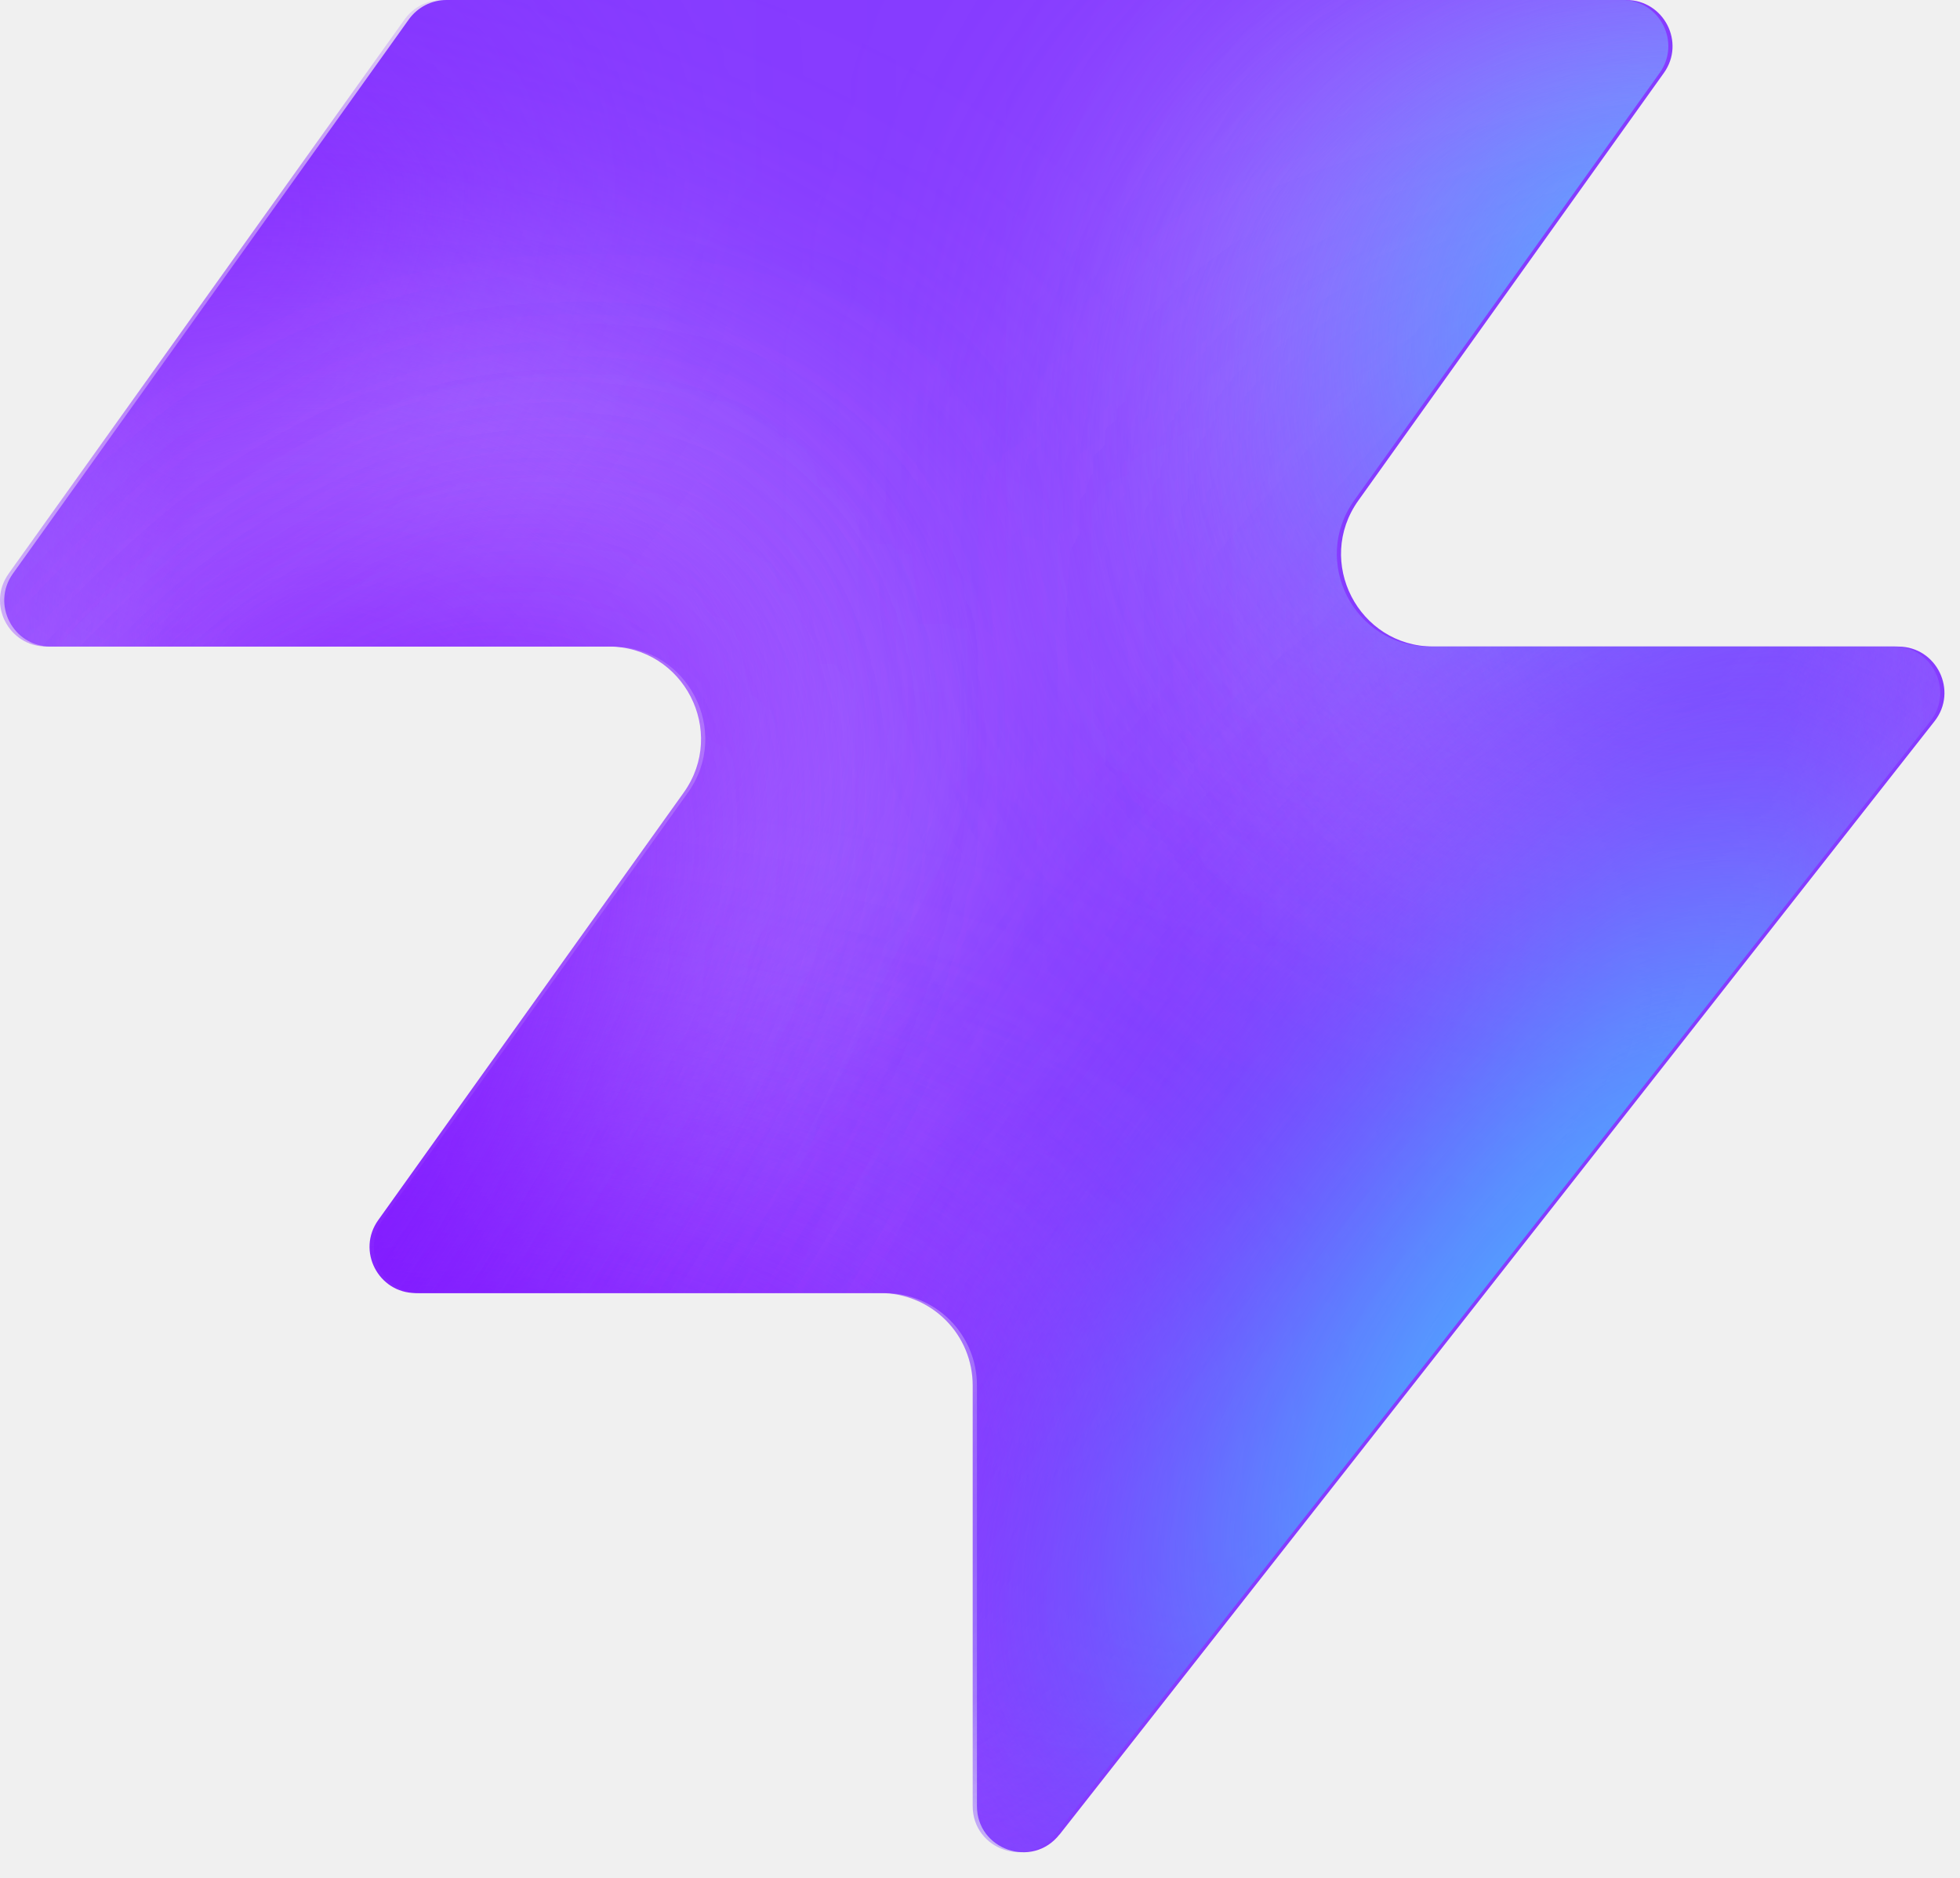
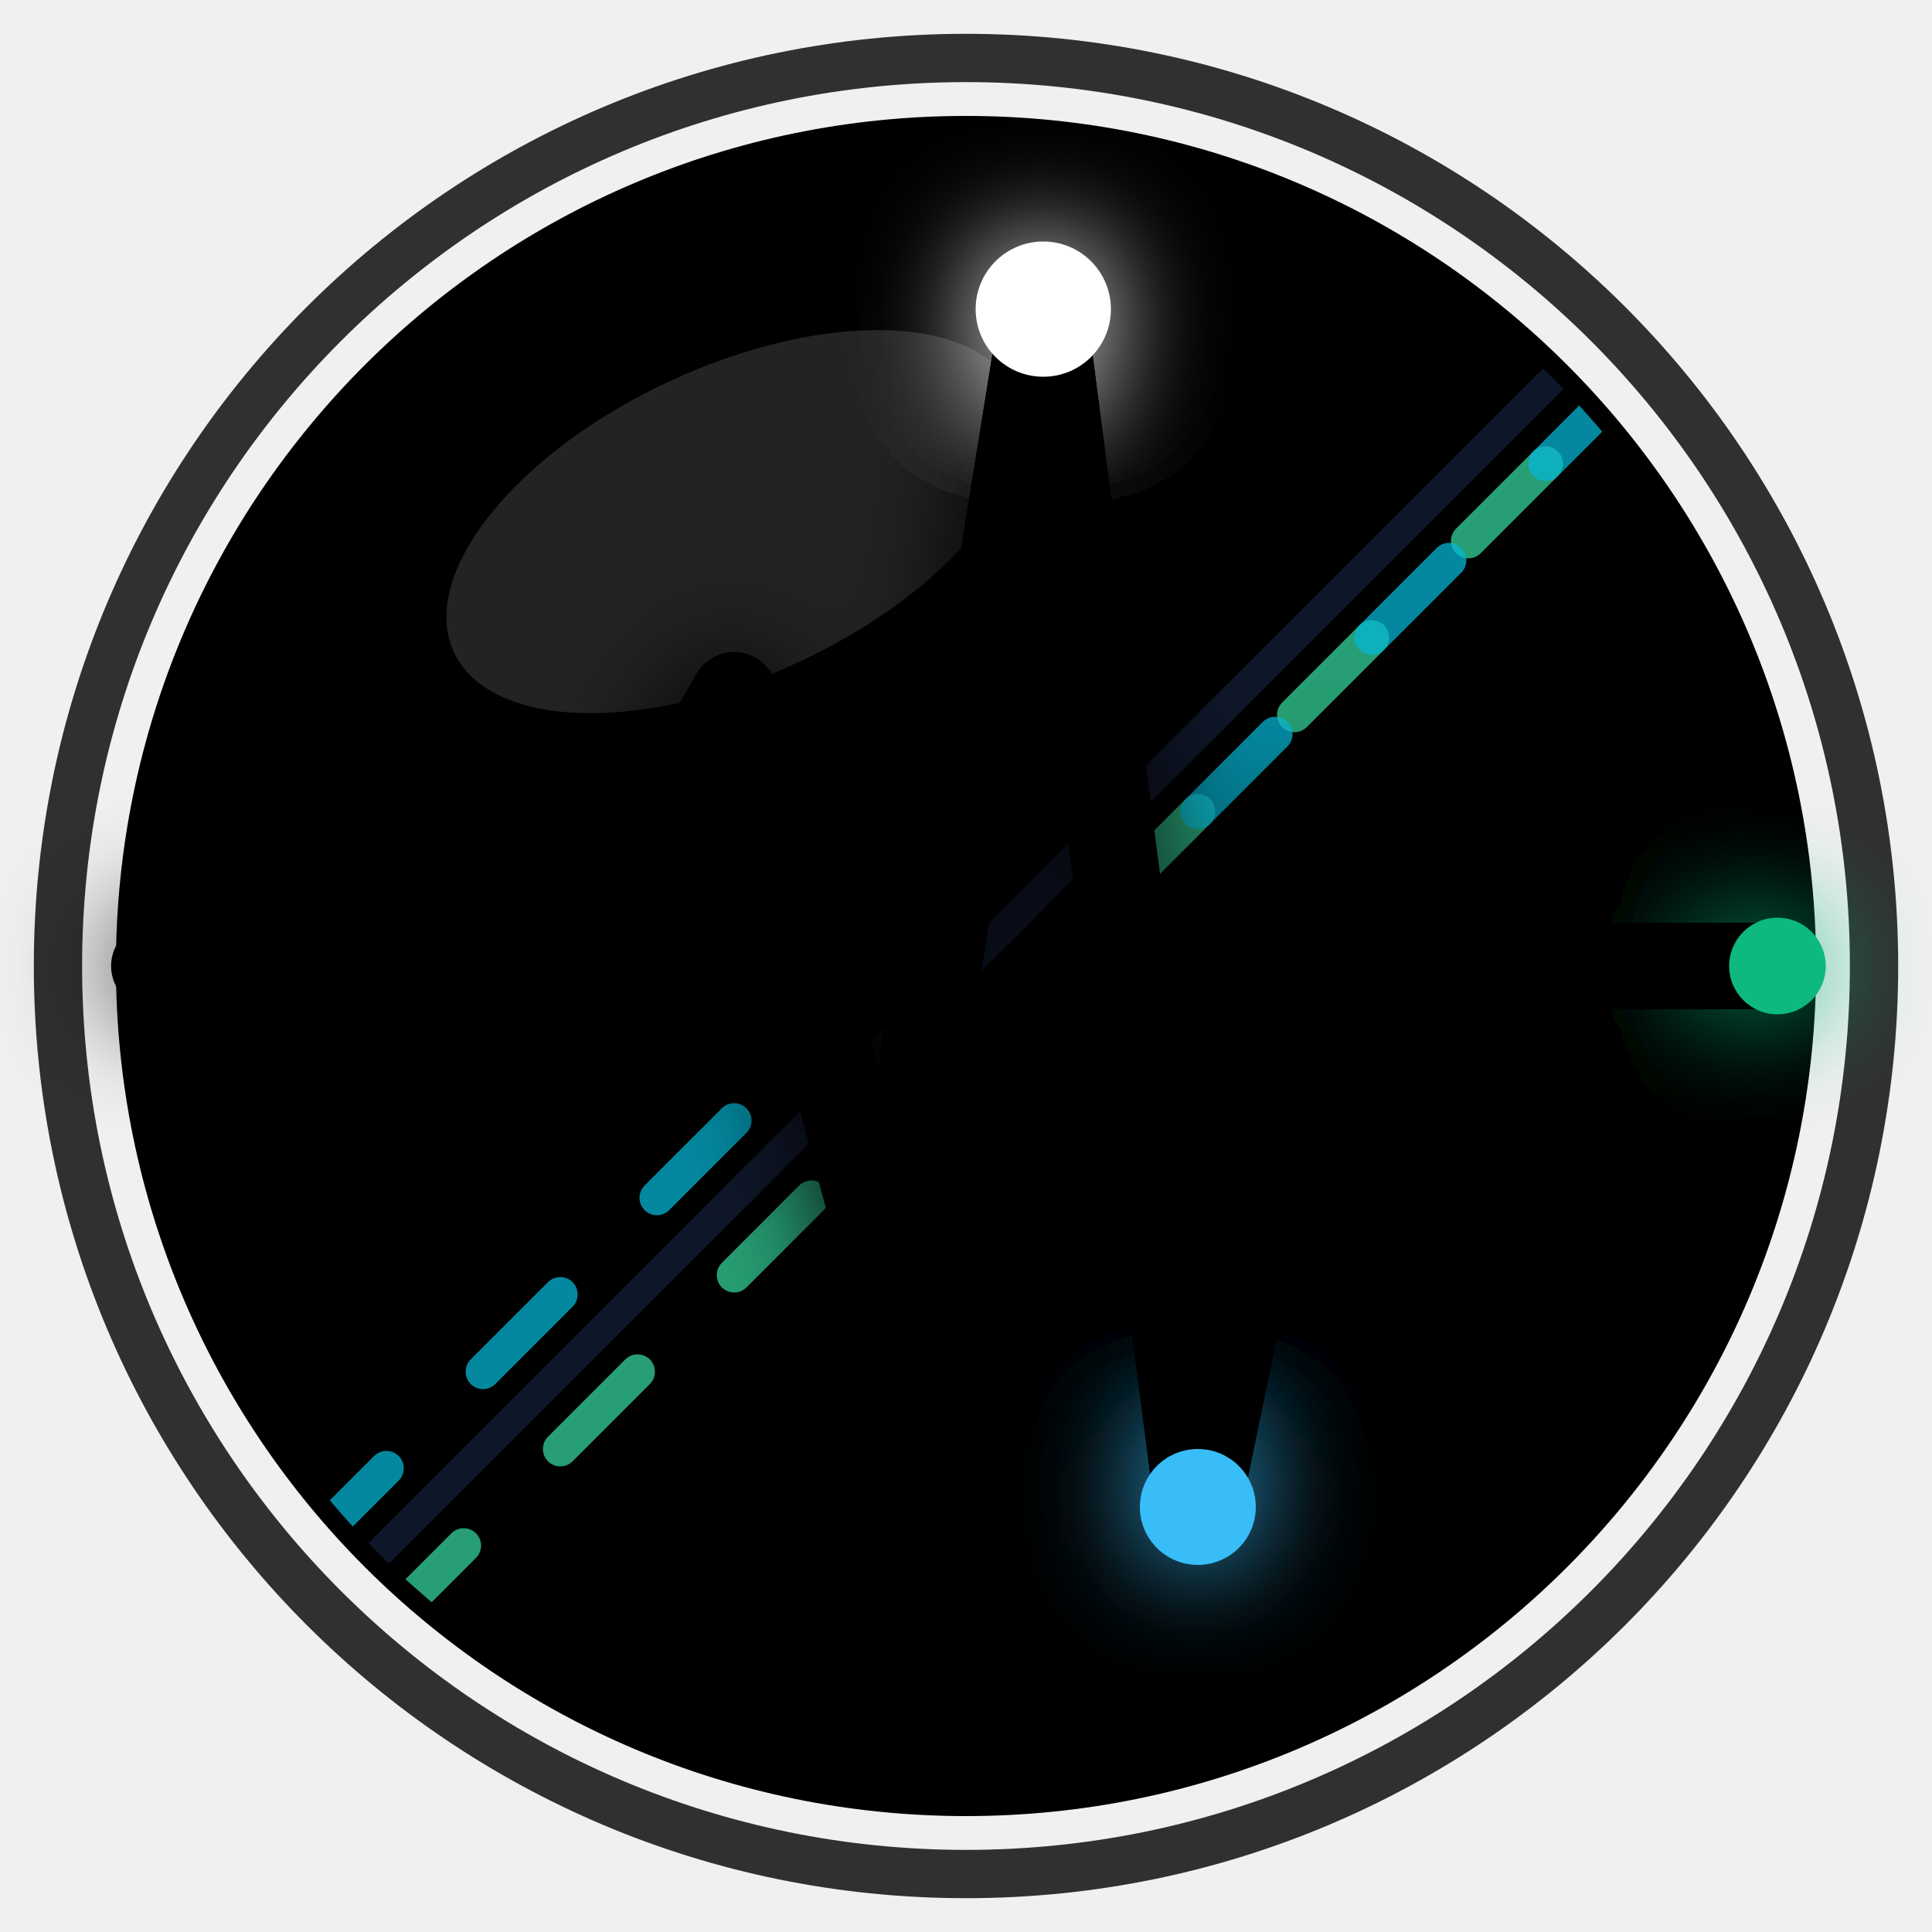
- <svg xmlns="http://www.w3.org/2000/svg" width="48" height="46" fill="none" viewBox="0 0 48 46">
-   <path fill="#863bff" d="M25.946 44.938c-.664.845-2.021.375-2.021-.698V33.937a2.26 2.26 0 0 0-2.262-2.262H10.287c-.92 0-1.456-1.04-.92-1.788l7.48-10.471c1.07-1.497 0-3.578-1.842-3.578H1.237c-.92 0-1.456-1.04-.92-1.788L10.013.474c.214-.297.556-.474.92-.474h28.894c.92 0 1.456 1.04.92 1.788l-7.48 10.471c-1.07 1.498 0 3.579 1.842 3.579h11.377c.943 0 1.473 1.088.89 1.83L25.947 44.94z" style="fill:#863bff;fill:color(display-p3 .525 .23 1);fill-opacity:1" />
-   <mask id="a" width="48" height="46" x="0" y="0" maskUnits="userSpaceOnUse" style="mask-type:alpha">
-     <path fill="#000" d="M25.842 44.938c-.664.844-2.021.375-2.021-.698V33.937a2.26 2.26 0 0 0-2.262-2.262H10.183c-.92 0-1.456-1.04-.92-1.788l7.48-10.471c1.07-1.498 0-3.579-1.842-3.579H1.133c-.92 0-1.456-1.04-.92-1.787L9.91.473c.214-.297.556-.474.92-.474h28.894c.92 0 1.456 1.04.92 1.788l-7.48 10.471c-1.07 1.498 0 3.578 1.842 3.578h11.377c.943 0 1.473 1.088.89 1.832L25.843 44.94z" style="fill:#000;fill-opacity:1" />
-   </mask>
-   <g mask="url(#a)">
-     <g filter="url(#b)">
-       <ellipse cx="5.508" cy="14.704" fill="#ede6ff" rx="5.508" ry="14.704" style="fill:#ede6ff;fill:color(display-p3 .927 .903 1);fill-opacity:1" transform="matrix(.00324 1 1 -.00324 -4.47 31.516)" />
+ <svg xmlns="http://www.w3.org/2000/svg" viewBox="0 0 100 100" fill="none">
+   <defs>
+     <radialGradient id="cpFavBallGrad" cx="36%" cy="32%" r="68%">
+       <stop offset="0%" stopColor="#1e293b" />
+       <stop offset="45%" stopColor="#0f172a" />
+       <stop offset="85%" stopColor="#090d16" />
+       <stop offset="100%" stopColor="#030712" />
+     </radialGradient>
+     <linearGradient id="cpFavRingGrad" x1="0%" y1="0%" x2="100%" y2="100%">
+       <stop offset="0%" stopColor="#06b6d4" />
+       <stop offset="50%" stopColor="#10b981" />
+       <stop offset="100%" stopColor="#059669" />
+     </linearGradient>
+     <linearGradient id="cpFavPulseGrad" x1="0%" y1="50%" x2="100%" y2="50%">
+       <stop offset="0%" stopColor="#06b6d4" />
+       <stop offset="30%" stopColor="#22d3ee" />
+       <stop offset="65%" stopColor="#34d399" />
+       <stop offset="100%" stopColor="#10b981" />
+     </linearGradient>
+     <linearGradient id="cpFavSeamGrad" x1="0%" y1="0%" x2="100%" y2="100%">
+       <stop offset="0%" stopColor="#34d399" />
+       <stop offset="100%" stopColor="#059669" />
+     </linearGradient>
+     <filter id="cpFavGlow" x="-20%" y="-20%" width="140%" height="140%">
+       <feGaussianBlur stdDeviation="3" result="blur" />
+       <feMerge>
+         <feMergeNode in="blur" />
+         <feMergeNode in="SourceGraphic" />
+       </feMerge>
+     </filter>
+     <clipPath id="cpFavClip">
+       <circle cx="50" cy="50" r="43" />
+     </clipPath>
+   </defs>
+   <circle cx="50" cy="50" r="47" stroke="url(#cpFavRingGrad)" stroke-width="2.5" opacity="0.8" />
+   <circle cx="50" cy="50" r="43" fill="url(#cpFavBallGrad)" stroke="url(#cpFavRingGrad)" stroke-width="2" />
+   <ellipse cx="38" cy="27" rx="16" ry="8" fill="#ffffff" opacity="0.14" transform="rotate(-25 38 27)" />
+   <g clip-path="url(#cpFavClip)">
+     <path d="M 10 90 Q 50 50 90 10" stroke="url(#cpFavSeamGrad)" stroke-width="5" stroke-opacity="0.3" fill="none" />
+     <path d="M 10 90 Q 50 50 90 10" stroke="#0f172a" stroke-width="1.5" fill="none" />
+     <g stroke="#34d399" stroke-width="1.8" opacity="0.75" stroke-linecap="round">
+       <line x1="20" y1="84" x2="24" y2="80" />
+       <line x1="29" y1="75" x2="33" y2="71" />
+       <line x1="38" y1="66" x2="42" y2="62" />
+       <line x1="58" y1="46" x2="62" y2="42" />
+       <line x1="67" y1="37" x2="71" y2="33" />
+       <line x1="76" y1="28" x2="80" y2="24" />
    </g>
-     <g filter="url(#c)">
-       <ellipse cx="10.399" cy="29.851" fill="#ede6ff" rx="10.399" ry="29.851" style="fill:#ede6ff;fill:color(display-p3 .927 .903 1);fill-opacity:1" transform="matrix(.00324 1 1 -.00324 -39.328 7.883)" />
-     </g>
-     <g filter="url(#d)">
-       <ellipse cx="5.508" cy="30.487" fill="#7e14ff" rx="5.508" ry="30.487" style="fill:#7e14ff;fill:color(display-p3 .492 .077 1);fill-opacity:1" transform="rotate(89.814 -25.913 -14.639)scale(1 -1)" />
-     </g>
-     <g filter="url(#e)">
-       <ellipse cx="5.508" cy="30.599" fill="#7e14ff" rx="5.508" ry="30.599" style="fill:#7e14ff;fill:color(display-p3 .492 .077 1);fill-opacity:1" transform="rotate(89.814 -32.644 -3.334)scale(1 -1)" />
-     </g>
-     <g filter="url(#f)">
-       <ellipse cx="5.508" cy="30.599" fill="#7e14ff" rx="5.508" ry="30.599" style="fill:#7e14ff;fill:color(display-p3 .492 .077 1);fill-opacity:1" transform="matrix(.00324 1 1 -.00324 -34.34 30.47)" />
-     </g>
-     <g filter="url(#g)">
-       <ellipse cx="14.072" cy="22.078" fill="#ede6ff" rx="14.072" ry="22.078" style="fill:#ede6ff;fill:color(display-p3 .927 .903 1);fill-opacity:1" transform="rotate(93.35 24.506 48.493)scale(-1 1)" />
-     </g>
-     <g filter="url(#h)">
-       <ellipse cx="3.47" cy="21.501" fill="#7e14ff" rx="3.47" ry="21.501" style="fill:#7e14ff;fill:color(display-p3 .492 .077 1);fill-opacity:1" transform="rotate(89.009 28.708 47.59)scale(-1 1)" />
-     </g>
-     <g filter="url(#i)">
-       <ellipse cx="3.47" cy="21.501" fill="#7e14ff" rx="3.47" ry="21.501" style="fill:#7e14ff;fill:color(display-p3 .492 .077 1);fill-opacity:1" transform="rotate(89.009 28.708 47.59)scale(-1 1)" />
-     </g>
-     <g filter="url(#j)">
-       <ellipse cx=".387" cy="8.972" fill="#7e14ff" rx="4.407" ry="29.108" style="fill:#7e14ff;fill:color(display-p3 .492 .077 1);fill-opacity:1" transform="rotate(39.51 .387 8.972)" />
-     </g>
-     <g filter="url(#k)">
-       <ellipse cx="47.523" cy="-6.092" fill="#7e14ff" rx="4.407" ry="29.108" style="fill:#7e14ff;fill:color(display-p3 .492 .077 1);fill-opacity:1" transform="rotate(37.892 47.523 -6.092)" />
-     </g>
-     <g filter="url(#l)">
-       <ellipse cx="41.412" cy="6.333" fill="#47bfff" rx="5.971" ry="9.665" style="fill:#47bfff;fill:color(display-p3 .28 .748 1);fill-opacity:1" transform="rotate(37.892 41.412 6.333)" />
-     </g>
-     <g filter="url(#m)">
-       <ellipse cx="-1.879" cy="38.332" fill="#7e14ff" rx="4.407" ry="29.108" style="fill:#7e14ff;fill:color(display-p3 .492 .077 1);fill-opacity:1" transform="rotate(37.892 -1.88 38.332)" />
-     </g>
-     <g filter="url(#n)">
-       <ellipse cx="-1.879" cy="38.332" fill="#7e14ff" rx="4.407" ry="29.108" style="fill:#7e14ff;fill:color(display-p3 .492 .077 1);fill-opacity:1" transform="rotate(37.892 -1.88 38.332)" />
-     </g>
-     <g filter="url(#o)">
-       <ellipse cx="35.651" cy="29.907" fill="#7e14ff" rx="4.407" ry="29.108" style="fill:#7e14ff;fill:color(display-p3 .492 .077 1);fill-opacity:1" transform="rotate(37.892 35.651 29.907)" />
-     </g>
-     <g filter="url(#p)">
-       <ellipse cx="38.418" cy="32.4" fill="#47bfff" rx="5.971" ry="15.297" style="fill:#47bfff;fill:color(display-p3 .28 .748 1);fill-opacity:1" transform="rotate(37.892 38.418 32.4)" />
+     <g stroke="#06b6d4" stroke-width="1.8" opacity="0.75" stroke-linecap="round">
+       <line x1="16" y1="80" x2="20" y2="76" />
+       <line x1="25" y1="71" x2="29" y2="67" />
+       <line x1="34" y1="62" x2="38" y2="58" />
+       <line x1="62" y1="42" x2="66" y2="38" />
+       <line x1="71" y1="33" x2="75" y2="29" />
+       <line x1="80" y1="24" x2="84" y2="20" />
    </g>
  </g>
-   <defs>
-     <filter id="b" width="60.045" height="41.654" x="-19.77" y="16.149" color-interpolation-filters="sRGB" filterUnits="userSpaceOnUse">
-       <feFlood flood-opacity="0" result="BackgroundImageFix" />
-       <feBlend in="SourceGraphic" in2="BackgroundImageFix" result="shape" />
-       <feGaussianBlur result="effect1_foregroundBlur_2002_17158" stdDeviation="7.659" />
-     </filter>
-     <filter id="c" width="90.34" height="51.437" x="-54.613" y="-7.533" color-interpolation-filters="sRGB" filterUnits="userSpaceOnUse">
-       <feFlood flood-opacity="0" result="BackgroundImageFix" />
-       <feBlend in="SourceGraphic" in2="BackgroundImageFix" result="shape" />
-       <feGaussianBlur result="effect1_foregroundBlur_2002_17158" stdDeviation="7.659" />
-     </filter>
-     <filter id="d" width="79.355" height="29.4" x="-49.64" y="2.03" color-interpolation-filters="sRGB" filterUnits="userSpaceOnUse">
-       <feFlood flood-opacity="0" result="BackgroundImageFix" />
-       <feBlend in="SourceGraphic" in2="BackgroundImageFix" result="shape" />
-       <feGaussianBlur result="effect1_foregroundBlur_2002_17158" stdDeviation="4.596" />
-     </filter>
-     <filter id="e" width="79.579" height="29.4" x="-45.045" y="20.029" color-interpolation-filters="sRGB" filterUnits="userSpaceOnUse">
-       <feFlood flood-opacity="0" result="BackgroundImageFix" />
-       <feBlend in="SourceGraphic" in2="BackgroundImageFix" result="shape" />
-       <feGaussianBlur result="effect1_foregroundBlur_2002_17158" stdDeviation="4.596" />
-     </filter>
-     <filter id="f" width="79.579" height="29.4" x="-43.513" y="21.178" color-interpolation-filters="sRGB" filterUnits="userSpaceOnUse">
-       <feFlood flood-opacity="0" result="BackgroundImageFix" />
-       <feBlend in="SourceGraphic" in2="BackgroundImageFix" result="shape" />
-       <feGaussianBlur result="effect1_foregroundBlur_2002_17158" stdDeviation="4.596" />
-     </filter>
-     <filter id="g" width="74.749" height="58.852" x="15.756" y="-17.901" color-interpolation-filters="sRGB" filterUnits="userSpaceOnUse">
-       <feFlood flood-opacity="0" result="BackgroundImageFix" />
-       <feBlend in="SourceGraphic" in2="BackgroundImageFix" result="shape" />
-       <feGaussianBlur result="effect1_foregroundBlur_2002_17158" stdDeviation="7.659" />
-     </filter>
-     <filter id="h" width="61.377" height="25.362" x="23.548" y="2.284" color-interpolation-filters="sRGB" filterUnits="userSpaceOnUse">
-       <feFlood flood-opacity="0" result="BackgroundImageFix" />
-       <feBlend in="SourceGraphic" in2="BackgroundImageFix" result="shape" />
-       <feGaussianBlur result="effect1_foregroundBlur_2002_17158" stdDeviation="4.596" />
-     </filter>
-     <filter id="i" width="61.377" height="25.362" x="23.548" y="2.284" color-interpolation-filters="sRGB" filterUnits="userSpaceOnUse">
-       <feFlood flood-opacity="0" result="BackgroundImageFix" />
-       <feBlend in="SourceGraphic" in2="BackgroundImageFix" result="shape" />
-       <feGaussianBlur result="effect1_foregroundBlur_2002_17158" stdDeviation="4.596" />
-     </filter>
-     <filter id="j" width="56.045" height="63.649" x="-27.636" y="-22.853" color-interpolation-filters="sRGB" filterUnits="userSpaceOnUse">
-       <feFlood flood-opacity="0" result="BackgroundImageFix" />
-       <feBlend in="SourceGraphic" in2="BackgroundImageFix" result="shape" />
-       <feGaussianBlur result="effect1_foregroundBlur_2002_17158" stdDeviation="4.596" />
-     </filter>
-     <filter id="k" width="54.814" height="64.646" x="20.116" y="-38.415" color-interpolation-filters="sRGB" filterUnits="userSpaceOnUse">
-       <feFlood flood-opacity="0" result="BackgroundImageFix" />
-       <feBlend in="SourceGraphic" in2="BackgroundImageFix" result="shape" />
-       <feGaussianBlur result="effect1_foregroundBlur_2002_17158" stdDeviation="4.596" />
-     </filter>
-     <filter id="l" width="33.541" height="35.313" x="24.641" y="-11.323" color-interpolation-filters="sRGB" filterUnits="userSpaceOnUse">
-       <feFlood flood-opacity="0" result="BackgroundImageFix" />
-       <feBlend in="SourceGraphic" in2="BackgroundImageFix" result="shape" />
-       <feGaussianBlur result="effect1_foregroundBlur_2002_17158" stdDeviation="4.596" />
-     </filter>
-     <filter id="m" width="54.814" height="64.646" x="-29.286" y="6.009" color-interpolation-filters="sRGB" filterUnits="userSpaceOnUse">
-       <feFlood flood-opacity="0" result="BackgroundImageFix" />
-       <feBlend in="SourceGraphic" in2="BackgroundImageFix" result="shape" />
-       <feGaussianBlur result="effect1_foregroundBlur_2002_17158" stdDeviation="4.596" />
-     </filter>
-     <filter id="n" width="54.814" height="64.646" x="-29.286" y="6.009" color-interpolation-filters="sRGB" filterUnits="userSpaceOnUse">
-       <feFlood flood-opacity="0" result="BackgroundImageFix" />
-       <feBlend in="SourceGraphic" in2="BackgroundImageFix" result="shape" />
-       <feGaussianBlur result="effect1_foregroundBlur_2002_17158" stdDeviation="4.596" />
-     </filter>
-     <filter id="o" width="54.814" height="64.646" x="8.244" y="-2.416" color-interpolation-filters="sRGB" filterUnits="userSpaceOnUse">
-       <feFlood flood-opacity="0" result="BackgroundImageFix" />
-       <feBlend in="SourceGraphic" in2="BackgroundImageFix" result="shape" />
-       <feGaussianBlur result="effect1_foregroundBlur_2002_17158" stdDeviation="4.596" />
-     </filter>
-     <filter id="p" width="39.409" height="43.623" x="18.713" y="10.588" color-interpolation-filters="sRGB" filterUnits="userSpaceOnUse">
-       <feFlood flood-opacity="0" result="BackgroundImageFix" />
-       <feBlend in="SourceGraphic" in2="BackgroundImageFix" result="shape" />
-       <feGaussianBlur result="effect1_foregroundBlur_2002_17158" stdDeviation="4.596" />
-     </filter>
-   </defs>
+   <g filter="url(#cpFavGlow)">
+     <path d="M 8 50 L 30 50 L 38 36 L 46 66 L 54 16 L 62 78 L 69 44 L 75 54 L 80 50 L 92 50" stroke="url(#cpFavPulseGrad)" stroke-width="4.5" stroke-linecap="round" stroke-linejoin="round" fill="none" />
+     <circle cx="54" cy="16" r="3.5" fill="#ffffff" />
+     <circle cx="62" cy="78" r="3" fill="#38bdf8" />
+     <circle cx="92" cy="50" r="2.5" fill="#10b981" />
+   </g>
</svg>
